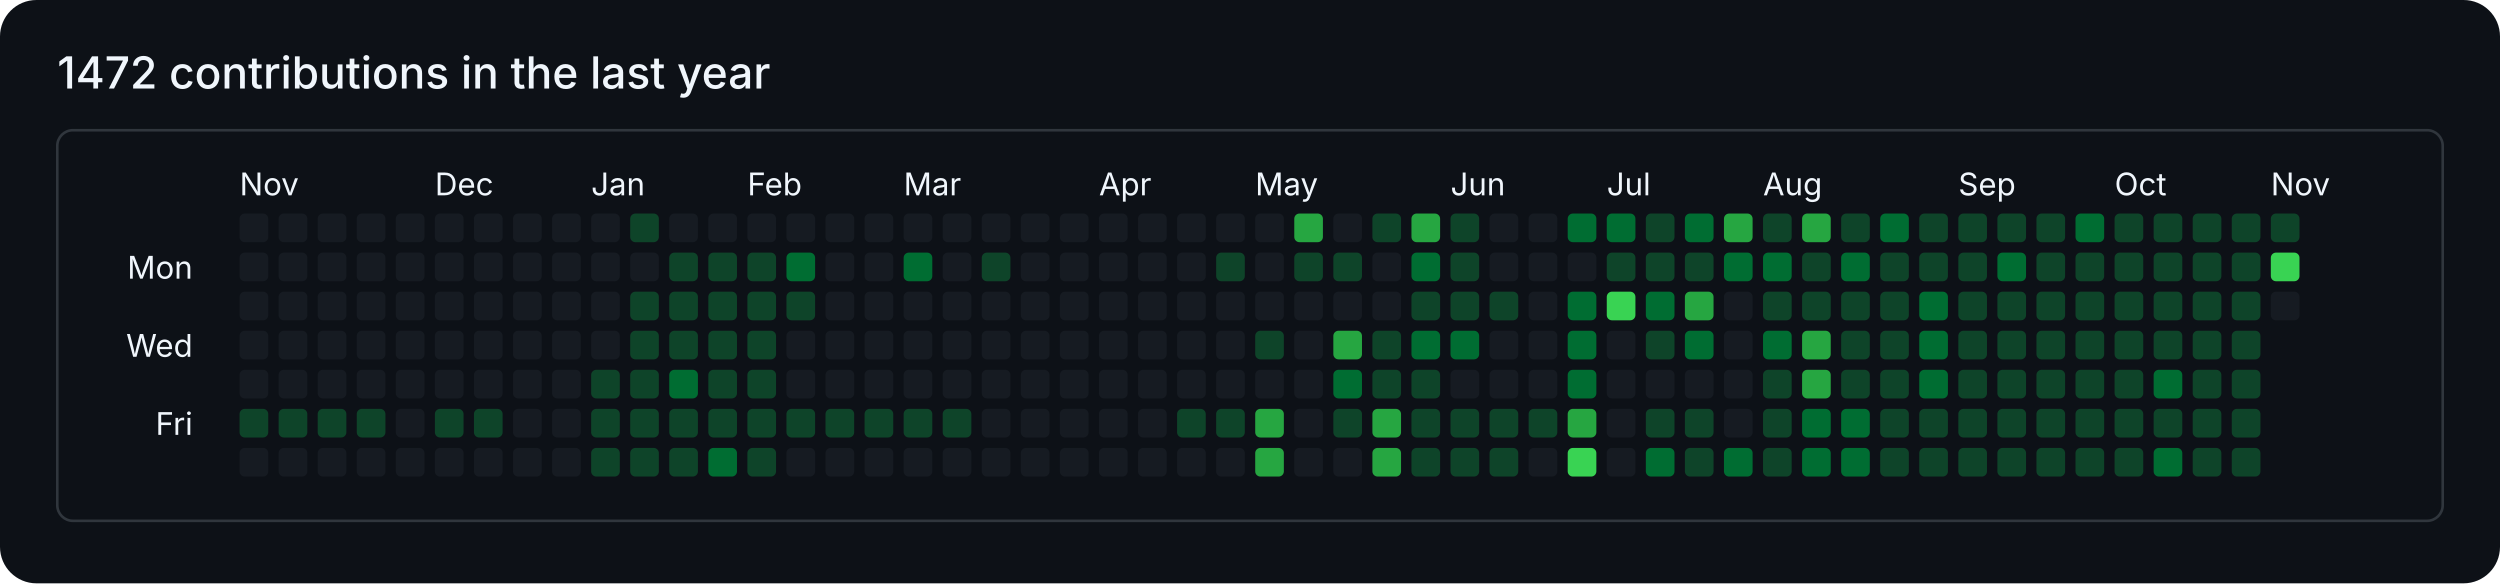
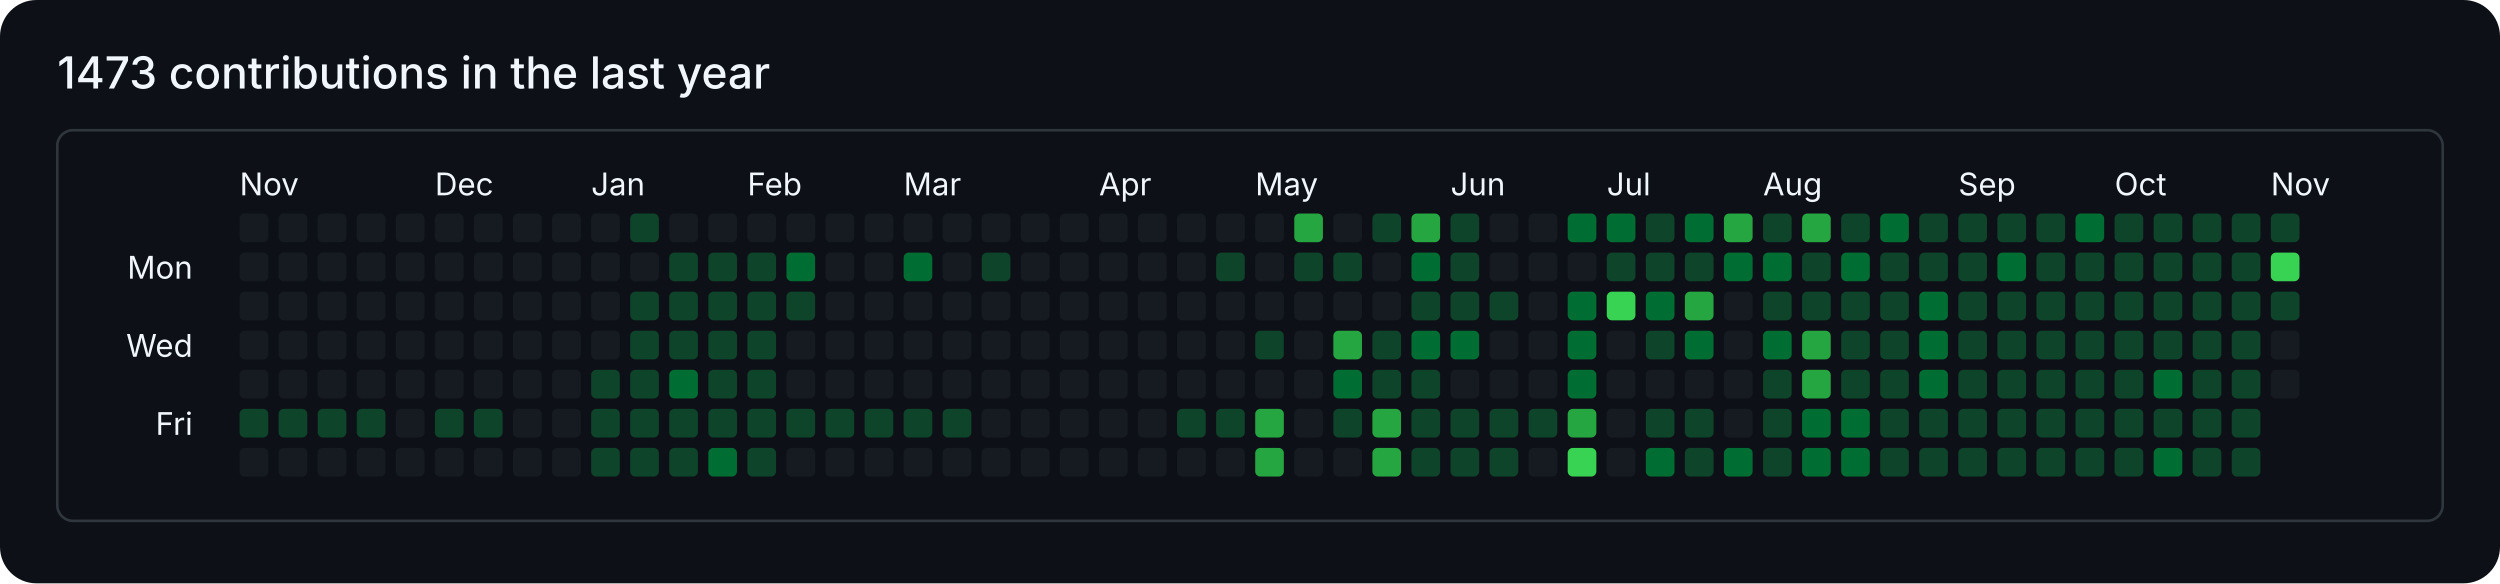
<svg xmlns="http://www.w3.org/2000/svg" width="1200" height="280" viewBox="0 0 960 224" fill="none" role="img" aria-label="AleksZyro GitHub contribution calendar">
  <style>
    .title { font: 500 17px -apple-system, BlinkMacSystemFont, 'Segoe UI', sans-serif; fill: #f0f6fc; }
    .month-label, .weekday-label, .legend, .hint { font: 400 12px -apple-system, BlinkMacSystemFont, 'Segoe UI', sans-serif; fill: #f0f6fc; }
    .hint, .legend-muted { fill: #8b949e; }
    .day-cell { shape-rendering: geometricPrecision; }
  </style>
  <rect width="960" height="224" rx="14" fill="#0d1117" />
-   <text x="22" y="34" class="title">1472 contributions in the last year</text>
+   <text x="22" y="34" class="title">1473 contributions in the last year</text>
  <rect x="22" y="50" width="916" height="150" rx="6" fill="none" stroke="#30363d" />
  <text x="92" y="75" class="month-label">Nov</text>
  <text x="167" y="75" class="month-label">Dec</text>
  <text x="227" y="75" class="month-label">Jan</text>
  <text x="287" y="75" class="month-label">Feb</text>
  <text x="347" y="75" class="month-label">Mar</text>
  <text x="422" y="75" class="month-label">Apr</text>
  <text x="482" y="75" class="month-label">May</text>
  <text x="557" y="75" class="month-label">Jun</text>
  <text x="617" y="75" class="month-label">Jul</text>
  <text x="677" y="75" class="month-label">Aug</text>
  <text x="752" y="75" class="month-label">Sep</text>
  <text x="812" y="75" class="month-label">Oct</text>
  <text x="872" y="75" class="month-label">Nov</text>
  <text x="74" y="107" class="weekday-label" text-anchor="end">Mon</text>
  <text x="74" y="137" class="weekday-label" text-anchor="end">Wed</text>
  <text x="74" y="167" class="weekday-label" text-anchor="end">Fri</text>
  <rect class="day-cell" x="92" y="82" width="11" height="11" rx="2" fill="#161b22" />
  <rect class="day-cell" x="92" y="97" width="11" height="11" rx="2" fill="#161b22" />
  <rect class="day-cell" x="92" y="112" width="11" height="11" rx="2" fill="#161b22" />
  <rect class="day-cell" x="92" y="127" width="11" height="11" rx="2" fill="#161b22" />
  <rect class="day-cell" x="92" y="142" width="11" height="11" rx="2" fill="#161b22" />
  <rect class="day-cell" x="92" y="157" width="11" height="11" rx="2" fill="#0e4429" />
  <rect class="day-cell" x="92" y="172" width="11" height="11" rx="2" fill="#161b22" />
  <rect class="day-cell" x="107" y="82" width="11" height="11" rx="2" fill="#161b22" />
  <rect class="day-cell" x="107" y="97" width="11" height="11" rx="2" fill="#161b22" />
  <rect class="day-cell" x="107" y="112" width="11" height="11" rx="2" fill="#161b22" />
  <rect class="day-cell" x="107" y="127" width="11" height="11" rx="2" fill="#161b22" />
  <rect class="day-cell" x="107" y="142" width="11" height="11" rx="2" fill="#161b22" />
  <rect class="day-cell" x="107" y="157" width="11" height="11" rx="2" fill="#0e4429" />
  <rect class="day-cell" x="107" y="172" width="11" height="11" rx="2" fill="#161b22" />
  <rect class="day-cell" x="122" y="82" width="11" height="11" rx="2" fill="#161b22" />
  <rect class="day-cell" x="122" y="97" width="11" height="11" rx="2" fill="#161b22" />
  <rect class="day-cell" x="122" y="112" width="11" height="11" rx="2" fill="#161b22" />
  <rect class="day-cell" x="122" y="127" width="11" height="11" rx="2" fill="#161b22" />
  <rect class="day-cell" x="122" y="142" width="11" height="11" rx="2" fill="#161b22" />
  <rect class="day-cell" x="122" y="157" width="11" height="11" rx="2" fill="#0e4429" />
  <rect class="day-cell" x="122" y="172" width="11" height="11" rx="2" fill="#161b22" />
  <rect class="day-cell" x="137" y="82" width="11" height="11" rx="2" fill="#161b22" />
  <rect class="day-cell" x="137" y="97" width="11" height="11" rx="2" fill="#161b22" />
  <rect class="day-cell" x="137" y="112" width="11" height="11" rx="2" fill="#161b22" />
  <rect class="day-cell" x="137" y="127" width="11" height="11" rx="2" fill="#161b22" />
  <rect class="day-cell" x="137" y="142" width="11" height="11" rx="2" fill="#161b22" />
  <rect class="day-cell" x="137" y="157" width="11" height="11" rx="2" fill="#0e4429" />
  <rect class="day-cell" x="137" y="172" width="11" height="11" rx="2" fill="#161b22" />
  <rect class="day-cell" x="152" y="82" width="11" height="11" rx="2" fill="#161b22" />
  <rect class="day-cell" x="152" y="97" width="11" height="11" rx="2" fill="#161b22" />
  <rect class="day-cell" x="152" y="112" width="11" height="11" rx="2" fill="#161b22" />
  <rect class="day-cell" x="152" y="127" width="11" height="11" rx="2" fill="#161b22" />
  <rect class="day-cell" x="152" y="142" width="11" height="11" rx="2" fill="#161b22" />
  <rect class="day-cell" x="152" y="157" width="11" height="11" rx="2" fill="#161b22" />
  <rect class="day-cell" x="152" y="172" width="11" height="11" rx="2" fill="#161b22" />
  <rect class="day-cell" x="167" y="82" width="11" height="11" rx="2" fill="#161b22" />
  <rect class="day-cell" x="167" y="97" width="11" height="11" rx="2" fill="#161b22" />
  <rect class="day-cell" x="167" y="112" width="11" height="11" rx="2" fill="#161b22" />
  <rect class="day-cell" x="167" y="127" width="11" height="11" rx="2" fill="#161b22" />
  <rect class="day-cell" x="167" y="142" width="11" height="11" rx="2" fill="#161b22" />
  <rect class="day-cell" x="167" y="157" width="11" height="11" rx="2" fill="#0e4429" />
  <rect class="day-cell" x="167" y="172" width="11" height="11" rx="2" fill="#161b22" />
  <rect class="day-cell" x="182" y="82" width="11" height="11" rx="2" fill="#161b22" />
  <rect class="day-cell" x="182" y="97" width="11" height="11" rx="2" fill="#161b22" />
  <rect class="day-cell" x="182" y="112" width="11" height="11" rx="2" fill="#161b22" />
  <rect class="day-cell" x="182" y="127" width="11" height="11" rx="2" fill="#161b22" />
  <rect class="day-cell" x="182" y="142" width="11" height="11" rx="2" fill="#161b22" />
  <rect class="day-cell" x="182" y="157" width="11" height="11" rx="2" fill="#0e4429" />
  <rect class="day-cell" x="182" y="172" width="11" height="11" rx="2" fill="#161b22" />
  <rect class="day-cell" x="197" y="82" width="11" height="11" rx="2" fill="#161b22" />
  <rect class="day-cell" x="197" y="97" width="11" height="11" rx="2" fill="#161b22" />
  <rect class="day-cell" x="197" y="112" width="11" height="11" rx="2" fill="#161b22" />
  <rect class="day-cell" x="197" y="127" width="11" height="11" rx="2" fill="#161b22" />
  <rect class="day-cell" x="197" y="142" width="11" height="11" rx="2" fill="#161b22" />
  <rect class="day-cell" x="197" y="157" width="11" height="11" rx="2" fill="#161b22" />
  <rect class="day-cell" x="197" y="172" width="11" height="11" rx="2" fill="#161b22" />
  <rect class="day-cell" x="212" y="82" width="11" height="11" rx="2" fill="#161b22" />
  <rect class="day-cell" x="212" y="97" width="11" height="11" rx="2" fill="#161b22" />
  <rect class="day-cell" x="212" y="112" width="11" height="11" rx="2" fill="#161b22" />
  <rect class="day-cell" x="212" y="127" width="11" height="11" rx="2" fill="#161b22" />
  <rect class="day-cell" x="212" y="142" width="11" height="11" rx="2" fill="#161b22" />
  <rect class="day-cell" x="212" y="157" width="11" height="11" rx="2" fill="#161b22" />
  <rect class="day-cell" x="212" y="172" width="11" height="11" rx="2" fill="#161b22" />
  <rect class="day-cell" x="227" y="82" width="11" height="11" rx="2" fill="#161b22" />
  <rect class="day-cell" x="227" y="97" width="11" height="11" rx="2" fill="#161b22" />
  <rect class="day-cell" x="227" y="112" width="11" height="11" rx="2" fill="#161b22" />
  <rect class="day-cell" x="227" y="127" width="11" height="11" rx="2" fill="#161b22" />
  <rect class="day-cell" x="227" y="142" width="11" height="11" rx="2" fill="#0e4429" />
  <rect class="day-cell" x="227" y="157" width="11" height="11" rx="2" fill="#0e4429" />
  <rect class="day-cell" x="227" y="172" width="11" height="11" rx="2" fill="#0e4429" />
  <rect class="day-cell" x="242" y="82" width="11" height="11" rx="2" fill="#0e4429" />
  <rect class="day-cell" x="242" y="97" width="11" height="11" rx="2" fill="#161b22" />
  <rect class="day-cell" x="242" y="112" width="11" height="11" rx="2" fill="#0e4429" />
  <rect class="day-cell" x="242" y="127" width="11" height="11" rx="2" fill="#0e4429" />
  <rect class="day-cell" x="242" y="142" width="11" height="11" rx="2" fill="#0e4429" />
  <rect class="day-cell" x="242" y="157" width="11" height="11" rx="2" fill="#0e4429" />
  <rect class="day-cell" x="242" y="172" width="11" height="11" rx="2" fill="#0e4429" />
  <rect class="day-cell" x="257" y="82" width="11" height="11" rx="2" fill="#161b22" />
  <rect class="day-cell" x="257" y="97" width="11" height="11" rx="2" fill="#0e4429" />
  <rect class="day-cell" x="257" y="112" width="11" height="11" rx="2" fill="#0e4429" />
  <rect class="day-cell" x="257" y="127" width="11" height="11" rx="2" fill="#0e4429" />
  <rect class="day-cell" x="257" y="142" width="11" height="11" rx="2" fill="#006d32" />
  <rect class="day-cell" x="257" y="157" width="11" height="11" rx="2" fill="#0e4429" />
  <rect class="day-cell" x="257" y="172" width="11" height="11" rx="2" fill="#0e4429" />
  <rect class="day-cell" x="272" y="82" width="11" height="11" rx="2" fill="#161b22" />
  <rect class="day-cell" x="272" y="97" width="11" height="11" rx="2" fill="#0e4429" />
  <rect class="day-cell" x="272" y="112" width="11" height="11" rx="2" fill="#0e4429" />
  <rect class="day-cell" x="272" y="127" width="11" height="11" rx="2" fill="#0e4429" />
  <rect class="day-cell" x="272" y="142" width="11" height="11" rx="2" fill="#0e4429" />
  <rect class="day-cell" x="272" y="157" width="11" height="11" rx="2" fill="#0e4429" />
  <rect class="day-cell" x="272" y="172" width="11" height="11" rx="2" fill="#006d32" />
  <rect class="day-cell" x="287" y="82" width="11" height="11" rx="2" fill="#161b22" />
  <rect class="day-cell" x="287" y="97" width="11" height="11" rx="2" fill="#0e4429" />
  <rect class="day-cell" x="287" y="112" width="11" height="11" rx="2" fill="#0e4429" />
  <rect class="day-cell" x="287" y="127" width="11" height="11" rx="2" fill="#0e4429" />
  <rect class="day-cell" x="287" y="142" width="11" height="11" rx="2" fill="#0e4429" />
  <rect class="day-cell" x="287" y="157" width="11" height="11" rx="2" fill="#0e4429" />
  <rect class="day-cell" x="287" y="172" width="11" height="11" rx="2" fill="#0e4429" />
  <rect class="day-cell" x="302" y="82" width="11" height="11" rx="2" fill="#161b22" />
  <rect class="day-cell" x="302" y="97" width="11" height="11" rx="2" fill="#006d32" />
  <rect class="day-cell" x="302" y="112" width="11" height="11" rx="2" fill="#0e4429" />
  <rect class="day-cell" x="302" y="127" width="11" height="11" rx="2" fill="#161b22" />
  <rect class="day-cell" x="302" y="142" width="11" height="11" rx="2" fill="#161b22" />
  <rect class="day-cell" x="302" y="157" width="11" height="11" rx="2" fill="#0e4429" />
  <rect class="day-cell" x="302" y="172" width="11" height="11" rx="2" fill="#161b22" />
  <rect class="day-cell" x="317" y="82" width="11" height="11" rx="2" fill="#161b22" />
  <rect class="day-cell" x="317" y="97" width="11" height="11" rx="2" fill="#161b22" />
  <rect class="day-cell" x="317" y="112" width="11" height="11" rx="2" fill="#161b22" />
  <rect class="day-cell" x="317" y="127" width="11" height="11" rx="2" fill="#161b22" />
  <rect class="day-cell" x="317" y="142" width="11" height="11" rx="2" fill="#161b22" />
  <rect class="day-cell" x="317" y="157" width="11" height="11" rx="2" fill="#0e4429" />
  <rect class="day-cell" x="317" y="172" width="11" height="11" rx="2" fill="#161b22" />
  <rect class="day-cell" x="332" y="82" width="11" height="11" rx="2" fill="#161b22" />
  <rect class="day-cell" x="332" y="97" width="11" height="11" rx="2" fill="#161b22" />
  <rect class="day-cell" x="332" y="112" width="11" height="11" rx="2" fill="#161b22" />
  <rect class="day-cell" x="332" y="127" width="11" height="11" rx="2" fill="#161b22" />
  <rect class="day-cell" x="332" y="142" width="11" height="11" rx="2" fill="#161b22" />
  <rect class="day-cell" x="332" y="157" width="11" height="11" rx="2" fill="#0e4429" />
  <rect class="day-cell" x="332" y="172" width="11" height="11" rx="2" fill="#161b22" />
  <rect class="day-cell" x="347" y="82" width="11" height="11" rx="2" fill="#161b22" />
  <rect class="day-cell" x="347" y="97" width="11" height="11" rx="2" fill="#006d32" />
  <rect class="day-cell" x="347" y="112" width="11" height="11" rx="2" fill="#161b22" />
  <rect class="day-cell" x="347" y="127" width="11" height="11" rx="2" fill="#161b22" />
  <rect class="day-cell" x="347" y="142" width="11" height="11" rx="2" fill="#161b22" />
  <rect class="day-cell" x="347" y="157" width="11" height="11" rx="2" fill="#0e4429" />
  <rect class="day-cell" x="347" y="172" width="11" height="11" rx="2" fill="#161b22" />
  <rect class="day-cell" x="362" y="82" width="11" height="11" rx="2" fill="#161b22" />
  <rect class="day-cell" x="362" y="97" width="11" height="11" rx="2" fill="#161b22" />
  <rect class="day-cell" x="362" y="112" width="11" height="11" rx="2" fill="#161b22" />
  <rect class="day-cell" x="362" y="127" width="11" height="11" rx="2" fill="#161b22" />
  <rect class="day-cell" x="362" y="142" width="11" height="11" rx="2" fill="#161b22" />
  <rect class="day-cell" x="362" y="157" width="11" height="11" rx="2" fill="#0e4429" />
  <rect class="day-cell" x="362" y="172" width="11" height="11" rx="2" fill="#161b22" />
  <rect class="day-cell" x="377" y="82" width="11" height="11" rx="2" fill="#161b22" />
  <rect class="day-cell" x="377" y="97" width="11" height="11" rx="2" fill="#0e4429" />
  <rect class="day-cell" x="377" y="112" width="11" height="11" rx="2" fill="#161b22" />
  <rect class="day-cell" x="377" y="127" width="11" height="11" rx="2" fill="#161b22" />
  <rect class="day-cell" x="377" y="142" width="11" height="11" rx="2" fill="#161b22" />
  <rect class="day-cell" x="377" y="157" width="11" height="11" rx="2" fill="#161b22" />
  <rect class="day-cell" x="377" y="172" width="11" height="11" rx="2" fill="#161b22" />
  <rect class="day-cell" x="392" y="82" width="11" height="11" rx="2" fill="#161b22" />
  <rect class="day-cell" x="392" y="97" width="11" height="11" rx="2" fill="#161b22" />
  <rect class="day-cell" x="392" y="112" width="11" height="11" rx="2" fill="#161b22" />
  <rect class="day-cell" x="392" y="127" width="11" height="11" rx="2" fill="#161b22" />
  <rect class="day-cell" x="392" y="142" width="11" height="11" rx="2" fill="#161b22" />
  <rect class="day-cell" x="392" y="157" width="11" height="11" rx="2" fill="#161b22" />
  <rect class="day-cell" x="392" y="172" width="11" height="11" rx="2" fill="#161b22" />
  <rect class="day-cell" x="407" y="82" width="11" height="11" rx="2" fill="#161b22" />
  <rect class="day-cell" x="407" y="97" width="11" height="11" rx="2" fill="#161b22" />
  <rect class="day-cell" x="407" y="112" width="11" height="11" rx="2" fill="#161b22" />
  <rect class="day-cell" x="407" y="127" width="11" height="11" rx="2" fill="#161b22" />
  <rect class="day-cell" x="407" y="142" width="11" height="11" rx="2" fill="#161b22" />
  <rect class="day-cell" x="407" y="157" width="11" height="11" rx="2" fill="#161b22" />
  <rect class="day-cell" x="407" y="172" width="11" height="11" rx="2" fill="#161b22" />
  <rect class="day-cell" x="422" y="82" width="11" height="11" rx="2" fill="#161b22" />
  <rect class="day-cell" x="422" y="97" width="11" height="11" rx="2" fill="#161b22" />
  <rect class="day-cell" x="422" y="112" width="11" height="11" rx="2" fill="#161b22" />
  <rect class="day-cell" x="422" y="127" width="11" height="11" rx="2" fill="#161b22" />
  <rect class="day-cell" x="422" y="142" width="11" height="11" rx="2" fill="#161b22" />
  <rect class="day-cell" x="422" y="157" width="11" height="11" rx="2" fill="#161b22" />
  <rect class="day-cell" x="422" y="172" width="11" height="11" rx="2" fill="#161b22" />
  <rect class="day-cell" x="437" y="82" width="11" height="11" rx="2" fill="#161b22" />
  <rect class="day-cell" x="437" y="97" width="11" height="11" rx="2" fill="#161b22" />
  <rect class="day-cell" x="437" y="112" width="11" height="11" rx="2" fill="#161b22" />
  <rect class="day-cell" x="437" y="127" width="11" height="11" rx="2" fill="#161b22" />
  <rect class="day-cell" x="437" y="142" width="11" height="11" rx="2" fill="#161b22" />
  <rect class="day-cell" x="437" y="157" width="11" height="11" rx="2" fill="#161b22" />
  <rect class="day-cell" x="437" y="172" width="11" height="11" rx="2" fill="#161b22" />
  <rect class="day-cell" x="452" y="82" width="11" height="11" rx="2" fill="#161b22" />
  <rect class="day-cell" x="452" y="97" width="11" height="11" rx="2" fill="#161b22" />
  <rect class="day-cell" x="452" y="112" width="11" height="11" rx="2" fill="#161b22" />
  <rect class="day-cell" x="452" y="127" width="11" height="11" rx="2" fill="#161b22" />
  <rect class="day-cell" x="452" y="142" width="11" height="11" rx="2" fill="#161b22" />
  <rect class="day-cell" x="452" y="157" width="11" height="11" rx="2" fill="#0e4429" />
  <rect class="day-cell" x="452" y="172" width="11" height="11" rx="2" fill="#161b22" />
  <rect class="day-cell" x="467" y="82" width="11" height="11" rx="2" fill="#161b22" />
  <rect class="day-cell" x="467" y="97" width="11" height="11" rx="2" fill="#0e4429" />
  <rect class="day-cell" x="467" y="112" width="11" height="11" rx="2" fill="#161b22" />
  <rect class="day-cell" x="467" y="127" width="11" height="11" rx="2" fill="#161b22" />
  <rect class="day-cell" x="467" y="142" width="11" height="11" rx="2" fill="#161b22" />
  <rect class="day-cell" x="467" y="157" width="11" height="11" rx="2" fill="#0e4429" />
  <rect class="day-cell" x="467" y="172" width="11" height="11" rx="2" fill="#161b22" />
  <rect class="day-cell" x="482" y="82" width="11" height="11" rx="2" fill="#161b22" />
  <rect class="day-cell" x="482" y="97" width="11" height="11" rx="2" fill="#161b22" />
  <rect class="day-cell" x="482" y="112" width="11" height="11" rx="2" fill="#161b22" />
  <rect class="day-cell" x="482" y="127" width="11" height="11" rx="2" fill="#0e4429" />
  <rect class="day-cell" x="482" y="142" width="11" height="11" rx="2" fill="#161b22" />
  <rect class="day-cell" x="482" y="157" width="11" height="11" rx="2" fill="#26a641" />
  <rect class="day-cell" x="482" y="172" width="11" height="11" rx="2" fill="#26a641" />
  <rect class="day-cell" x="497" y="82" width="11" height="11" rx="2" fill="#26a641" />
  <rect class="day-cell" x="497" y="97" width="11" height="11" rx="2" fill="#0e4429" />
  <rect class="day-cell" x="497" y="112" width="11" height="11" rx="2" fill="#161b22" />
  <rect class="day-cell" x="497" y="127" width="11" height="11" rx="2" fill="#161b22" />
  <rect class="day-cell" x="497" y="142" width="11" height="11" rx="2" fill="#161b22" />
  <rect class="day-cell" x="497" y="157" width="11" height="11" rx="2" fill="#161b22" />
  <rect class="day-cell" x="497" y="172" width="11" height="11" rx="2" fill="#161b22" />
  <rect class="day-cell" x="512" y="82" width="11" height="11" rx="2" fill="#161b22" />
  <rect class="day-cell" x="512" y="97" width="11" height="11" rx="2" fill="#0e4429" />
  <rect class="day-cell" x="512" y="112" width="11" height="11" rx="2" fill="#161b22" />
  <rect class="day-cell" x="512" y="127" width="11" height="11" rx="2" fill="#26a641" />
  <rect class="day-cell" x="512" y="142" width="11" height="11" rx="2" fill="#006d32" />
  <rect class="day-cell" x="512" y="157" width="11" height="11" rx="2" fill="#0e4429" />
  <rect class="day-cell" x="512" y="172" width="11" height="11" rx="2" fill="#161b22" />
  <rect class="day-cell" x="527" y="82" width="11" height="11" rx="2" fill="#0e4429" />
  <rect class="day-cell" x="527" y="97" width="11" height="11" rx="2" fill="#161b22" />
  <rect class="day-cell" x="527" y="112" width="11" height="11" rx="2" fill="#161b22" />
  <rect class="day-cell" x="527" y="127" width="11" height="11" rx="2" fill="#0e4429" />
  <rect class="day-cell" x="527" y="142" width="11" height="11" rx="2" fill="#0e4429" />
  <rect class="day-cell" x="527" y="157" width="11" height="11" rx="2" fill="#26a641" />
  <rect class="day-cell" x="527" y="172" width="11" height="11" rx="2" fill="#26a641" />
  <rect class="day-cell" x="542" y="82" width="11" height="11" rx="2" fill="#26a641" />
  <rect class="day-cell" x="542" y="97" width="11" height="11" rx="2" fill="#006d32" />
  <rect class="day-cell" x="542" y="112" width="11" height="11" rx="2" fill="#0e4429" />
  <rect class="day-cell" x="542" y="127" width="11" height="11" rx="2" fill="#006d32" />
  <rect class="day-cell" x="542" y="142" width="11" height="11" rx="2" fill="#0e4429" />
  <rect class="day-cell" x="542" y="157" width="11" height="11" rx="2" fill="#0e4429" />
  <rect class="day-cell" x="542" y="172" width="11" height="11" rx="2" fill="#0e4429" />
  <rect class="day-cell" x="557" y="82" width="11" height="11" rx="2" fill="#0e4429" />
  <rect class="day-cell" x="557" y="97" width="11" height="11" rx="2" fill="#0e4429" />
  <rect class="day-cell" x="557" y="112" width="11" height="11" rx="2" fill="#0e4429" />
  <rect class="day-cell" x="557" y="127" width="11" height="11" rx="2" fill="#006d32" />
  <rect class="day-cell" x="557" y="142" width="11" height="11" rx="2" fill="#161b22" />
  <rect class="day-cell" x="557" y="157" width="11" height="11" rx="2" fill="#0e4429" />
  <rect class="day-cell" x="557" y="172" width="11" height="11" rx="2" fill="#0e4429" />
  <rect class="day-cell" x="572" y="82" width="11" height="11" rx="2" fill="#161b22" />
  <rect class="day-cell" x="572" y="97" width="11" height="11" rx="2" fill="#161b22" />
  <rect class="day-cell" x="572" y="112" width="11" height="11" rx="2" fill="#0e4429" />
  <rect class="day-cell" x="572" y="127" width="11" height="11" rx="2" fill="#161b22" />
  <rect class="day-cell" x="572" y="142" width="11" height="11" rx="2" fill="#161b22" />
  <rect class="day-cell" x="572" y="157" width="11" height="11" rx="2" fill="#0e4429" />
  <rect class="day-cell" x="572" y="172" width="11" height="11" rx="2" fill="#0e4429" />
  <rect class="day-cell" x="587" y="82" width="11" height="11" rx="2" fill="#161b22" />
  <rect class="day-cell" x="587" y="97" width="11" height="11" rx="2" fill="#161b22" />
  <rect class="day-cell" x="587" y="112" width="11" height="11" rx="2" fill="#161b22" />
  <rect class="day-cell" x="587" y="127" width="11" height="11" rx="2" fill="#161b22" />
  <rect class="day-cell" x="587" y="142" width="11" height="11" rx="2" fill="#161b22" />
  <rect class="day-cell" x="587" y="157" width="11" height="11" rx="2" fill="#0e4429" />
  <rect class="day-cell" x="587" y="172" width="11" height="11" rx="2" fill="#161b22" />
  <rect class="day-cell" x="602" y="82" width="11" height="11" rx="2" fill="#006d32" />
  <rect class="day-cell" x="602" y="97" width="11" height="11" rx="2" fill="#161b22" />
  <rect class="day-cell" x="602" y="112" width="11" height="11" rx="2" fill="#006d32" />
  <rect class="day-cell" x="602" y="127" width="11" height="11" rx="2" fill="#006d32" />
  <rect class="day-cell" x="602" y="142" width="11" height="11" rx="2" fill="#006d32" />
  <rect class="day-cell" x="602" y="157" width="11" height="11" rx="2" fill="#26a641" />
  <rect class="day-cell" x="602" y="172" width="11" height="11" rx="2" fill="#39d353" />
  <rect class="day-cell" x="617" y="82" width="11" height="11" rx="2" fill="#006d32" />
  <rect class="day-cell" x="617" y="97" width="11" height="11" rx="2" fill="#0e4429" />
  <rect class="day-cell" x="617" y="112" width="11" height="11" rx="2" fill="#39d353" />
  <rect class="day-cell" x="617" y="127" width="11" height="11" rx="2" fill="#161b22" />
  <rect class="day-cell" x="617" y="142" width="11" height="11" rx="2" fill="#161b22" />
  <rect class="day-cell" x="617" y="157" width="11" height="11" rx="2" fill="#161b22" />
  <rect class="day-cell" x="617" y="172" width="11" height="11" rx="2" fill="#161b22" />
  <rect class="day-cell" x="632" y="82" width="11" height="11" rx="2" fill="#0e4429" />
  <rect class="day-cell" x="632" y="97" width="11" height="11" rx="2" fill="#0e4429" />
  <rect class="day-cell" x="632" y="112" width="11" height="11" rx="2" fill="#006d32" />
  <rect class="day-cell" x="632" y="127" width="11" height="11" rx="2" fill="#0e4429" />
  <rect class="day-cell" x="632" y="142" width="11" height="11" rx="2" fill="#161b22" />
  <rect class="day-cell" x="632" y="157" width="11" height="11" rx="2" fill="#0e4429" />
  <rect class="day-cell" x="632" y="172" width="11" height="11" rx="2" fill="#006d32" />
  <rect class="day-cell" x="647" y="82" width="11" height="11" rx="2" fill="#006d32" />
  <rect class="day-cell" x="647" y="97" width="11" height="11" rx="2" fill="#0e4429" />
  <rect class="day-cell" x="647" y="112" width="11" height="11" rx="2" fill="#26a641" />
  <rect class="day-cell" x="647" y="127" width="11" height="11" rx="2" fill="#006d32" />
  <rect class="day-cell" x="647" y="142" width="11" height="11" rx="2" fill="#161b22" />
  <rect class="day-cell" x="647" y="157" width="11" height="11" rx="2" fill="#0e4429" />
  <rect class="day-cell" x="647" y="172" width="11" height="11" rx="2" fill="#0e4429" />
  <rect class="day-cell" x="662" y="82" width="11" height="11" rx="2" fill="#26a641" />
  <rect class="day-cell" x="662" y="97" width="11" height="11" rx="2" fill="#006d32" />
  <rect class="day-cell" x="662" y="112" width="11" height="11" rx="2" fill="#161b22" />
  <rect class="day-cell" x="662" y="127" width="11" height="11" rx="2" fill="#161b22" />
  <rect class="day-cell" x="662" y="142" width="11" height="11" rx="2" fill="#161b22" />
  <rect class="day-cell" x="662" y="157" width="11" height="11" rx="2" fill="#161b22" />
  <rect class="day-cell" x="662" y="172" width="11" height="11" rx="2" fill="#006d32" />
  <rect class="day-cell" x="677" y="82" width="11" height="11" rx="2" fill="#0e4429" />
  <rect class="day-cell" x="677" y="97" width="11" height="11" rx="2" fill="#006d32" />
  <rect class="day-cell" x="677" y="112" width="11" height="11" rx="2" fill="#0e4429" />
  <rect class="day-cell" x="677" y="127" width="11" height="11" rx="2" fill="#006d32" />
  <rect class="day-cell" x="677" y="142" width="11" height="11" rx="2" fill="#0e4429" />
  <rect class="day-cell" x="677" y="157" width="11" height="11" rx="2" fill="#0e4429" />
  <rect class="day-cell" x="677" y="172" width="11" height="11" rx="2" fill="#0e4429" />
  <rect class="day-cell" x="692" y="82" width="11" height="11" rx="2" fill="#26a641" />
  <rect class="day-cell" x="692" y="97" width="11" height="11" rx="2" fill="#0e4429" />
  <rect class="day-cell" x="692" y="112" width="11" height="11" rx="2" fill="#0e4429" />
  <rect class="day-cell" x="692" y="127" width="11" height="11" rx="2" fill="#26a641" />
  <rect class="day-cell" x="692" y="142" width="11" height="11" rx="2" fill="#26a641" />
  <rect class="day-cell" x="692" y="157" width="11" height="11" rx="2" fill="#006d32" />
  <rect class="day-cell" x="692" y="172" width="11" height="11" rx="2" fill="#006d32" />
  <rect class="day-cell" x="707" y="82" width="11" height="11" rx="2" fill="#0e4429" />
  <rect class="day-cell" x="707" y="97" width="11" height="11" rx="2" fill="#006d32" />
  <rect class="day-cell" x="707" y="112" width="11" height="11" rx="2" fill="#0e4429" />
  <rect class="day-cell" x="707" y="127" width="11" height="11" rx="2" fill="#0e4429" />
  <rect class="day-cell" x="707" y="142" width="11" height="11" rx="2" fill="#0e4429" />
  <rect class="day-cell" x="707" y="157" width="11" height="11" rx="2" fill="#006d32" />
  <rect class="day-cell" x="707" y="172" width="11" height="11" rx="2" fill="#006d32" />
  <rect class="day-cell" x="722" y="82" width="11" height="11" rx="2" fill="#006d32" />
  <rect class="day-cell" x="722" y="97" width="11" height="11" rx="2" fill="#0e4429" />
  <rect class="day-cell" x="722" y="112" width="11" height="11" rx="2" fill="#0e4429" />
  <rect class="day-cell" x="722" y="127" width="11" height="11" rx="2" fill="#0e4429" />
  <rect class="day-cell" x="722" y="142" width="11" height="11" rx="2" fill="#0e4429" />
  <rect class="day-cell" x="722" y="157" width="11" height="11" rx="2" fill="#0e4429" />
  <rect class="day-cell" x="722" y="172" width="11" height="11" rx="2" fill="#0e4429" />
  <rect class="day-cell" x="737" y="82" width="11" height="11" rx="2" fill="#0e4429" />
  <rect class="day-cell" x="737" y="97" width="11" height="11" rx="2" fill="#0e4429" />
  <rect class="day-cell" x="737" y="112" width="11" height="11" rx="2" fill="#006d32" />
  <rect class="day-cell" x="737" y="127" width="11" height="11" rx="2" fill="#006d32" />
  <rect class="day-cell" x="737" y="142" width="11" height="11" rx="2" fill="#006d32" />
  <rect class="day-cell" x="737" y="157" width="11" height="11" rx="2" fill="#0e4429" />
  <rect class="day-cell" x="737" y="172" width="11" height="11" rx="2" fill="#0e4429" />
  <rect class="day-cell" x="752" y="82" width="11" height="11" rx="2" fill="#0e4429" />
  <rect class="day-cell" x="752" y="97" width="11" height="11" rx="2" fill="#0e4429" />
  <rect class="day-cell" x="752" y="112" width="11" height="11" rx="2" fill="#0e4429" />
  <rect class="day-cell" x="752" y="127" width="11" height="11" rx="2" fill="#0e4429" />
  <rect class="day-cell" x="752" y="142" width="11" height="11" rx="2" fill="#0e4429" />
  <rect class="day-cell" x="752" y="157" width="11" height="11" rx="2" fill="#0e4429" />
  <rect class="day-cell" x="752" y="172" width="11" height="11" rx="2" fill="#0e4429" />
  <rect class="day-cell" x="767" y="82" width="11" height="11" rx="2" fill="#0e4429" />
  <rect class="day-cell" x="767" y="97" width="11" height="11" rx="2" fill="#006d32" />
  <rect class="day-cell" x="767" y="112" width="11" height="11" rx="2" fill="#0e4429" />
  <rect class="day-cell" x="767" y="127" width="11" height="11" rx="2" fill="#0e4429" />
  <rect class="day-cell" x="767" y="142" width="11" height="11" rx="2" fill="#0e4429" />
  <rect class="day-cell" x="767" y="157" width="11" height="11" rx="2" fill="#0e4429" />
  <rect class="day-cell" x="767" y="172" width="11" height="11" rx="2" fill="#0e4429" />
  <rect class="day-cell" x="782" y="82" width="11" height="11" rx="2" fill="#0e4429" />
  <rect class="day-cell" x="782" y="97" width="11" height="11" rx="2" fill="#0e4429" />
  <rect class="day-cell" x="782" y="112" width="11" height="11" rx="2" fill="#0e4429" />
  <rect class="day-cell" x="782" y="127" width="11" height="11" rx="2" fill="#0e4429" />
  <rect class="day-cell" x="782" y="142" width="11" height="11" rx="2" fill="#0e4429" />
  <rect class="day-cell" x="782" y="157" width="11" height="11" rx="2" fill="#0e4429" />
  <rect class="day-cell" x="782" y="172" width="11" height="11" rx="2" fill="#0e4429" />
  <rect class="day-cell" x="797" y="82" width="11" height="11" rx="2" fill="#006d32" />
  <rect class="day-cell" x="797" y="97" width="11" height="11" rx="2" fill="#0e4429" />
  <rect class="day-cell" x="797" y="112" width="11" height="11" rx="2" fill="#0e4429" />
  <rect class="day-cell" x="797" y="127" width="11" height="11" rx="2" fill="#0e4429" />
  <rect class="day-cell" x="797" y="142" width="11" height="11" rx="2" fill="#0e4429" />
  <rect class="day-cell" x="797" y="157" width="11" height="11" rx="2" fill="#0e4429" />
  <rect class="day-cell" x="797" y="172" width="11" height="11" rx="2" fill="#0e4429" />
  <rect class="day-cell" x="812" y="82" width="11" height="11" rx="2" fill="#0e4429" />
  <rect class="day-cell" x="812" y="97" width="11" height="11" rx="2" fill="#0e4429" />
  <rect class="day-cell" x="812" y="112" width="11" height="11" rx="2" fill="#0e4429" />
  <rect class="day-cell" x="812" y="127" width="11" height="11" rx="2" fill="#0e4429" />
  <rect class="day-cell" x="812" y="142" width="11" height="11" rx="2" fill="#0e4429" />
  <rect class="day-cell" x="812" y="157" width="11" height="11" rx="2" fill="#0e4429" />
  <rect class="day-cell" x="812" y="172" width="11" height="11" rx="2" fill="#0e4429" />
  <rect class="day-cell" x="827" y="82" width="11" height="11" rx="2" fill="#0e4429" />
  <rect class="day-cell" x="827" y="97" width="11" height="11" rx="2" fill="#0e4429" />
  <rect class="day-cell" x="827" y="112" width="11" height="11" rx="2" fill="#0e4429" />
  <rect class="day-cell" x="827" y="127" width="11" height="11" rx="2" fill="#0e4429" />
  <rect class="day-cell" x="827" y="142" width="11" height="11" rx="2" fill="#006d32" />
  <rect class="day-cell" x="827" y="157" width="11" height="11" rx="2" fill="#0e4429" />
  <rect class="day-cell" x="827" y="172" width="11" height="11" rx="2" fill="#006d32" />
  <rect class="day-cell" x="842" y="82" width="11" height="11" rx="2" fill="#0e4429" />
  <rect class="day-cell" x="842" y="97" width="11" height="11" rx="2" fill="#0e4429" />
  <rect class="day-cell" x="842" y="112" width="11" height="11" rx="2" fill="#0e4429" />
  <rect class="day-cell" x="842" y="127" width="11" height="11" rx="2" fill="#0e4429" />
  <rect class="day-cell" x="842" y="142" width="11" height="11" rx="2" fill="#0e4429" />
  <rect class="day-cell" x="842" y="157" width="11" height="11" rx="2" fill="#0e4429" />
  <rect class="day-cell" x="842" y="172" width="11" height="11" rx="2" fill="#0e4429" />
  <rect class="day-cell" x="857" y="82" width="11" height="11" rx="2" fill="#0e4429" />
  <rect class="day-cell" x="857" y="97" width="11" height="11" rx="2" fill="#0e4429" />
  <rect class="day-cell" x="857" y="112" width="11" height="11" rx="2" fill="#0e4429" />
  <rect class="day-cell" x="857" y="127" width="11" height="11" rx="2" fill="#0e4429" />
  <rect class="day-cell" x="857" y="142" width="11" height="11" rx="2" fill="#0e4429" />
  <rect class="day-cell" x="857" y="157" width="11" height="11" rx="2" fill="#0e4429" />
  <rect class="day-cell" x="857" y="172" width="11" height="11" rx="2" fill="#0e4429" />
  <rect class="day-cell" x="872" y="82" width="11" height="11" rx="2" fill="#0e4429" />
  <rect class="day-cell" x="872" y="97" width="11" height="11" rx="2" fill="#39d353" />
-   <rect class="day-cell" x="872" y="112" width="11" height="11" rx="2" fill="#161b22" />
+   <rect class="day-cell" x="872" y="112" width="11" height="11" rx="2" fill="#0e4429" />
+   <rect class="day-cell" x="872" y="127" width="11" height="11" rx="2" fill="#161b22" />
+   <rect class="day-cell" x="872" y="142" width="11" height="11" rx="2" fill="#161b22" />
</svg>
